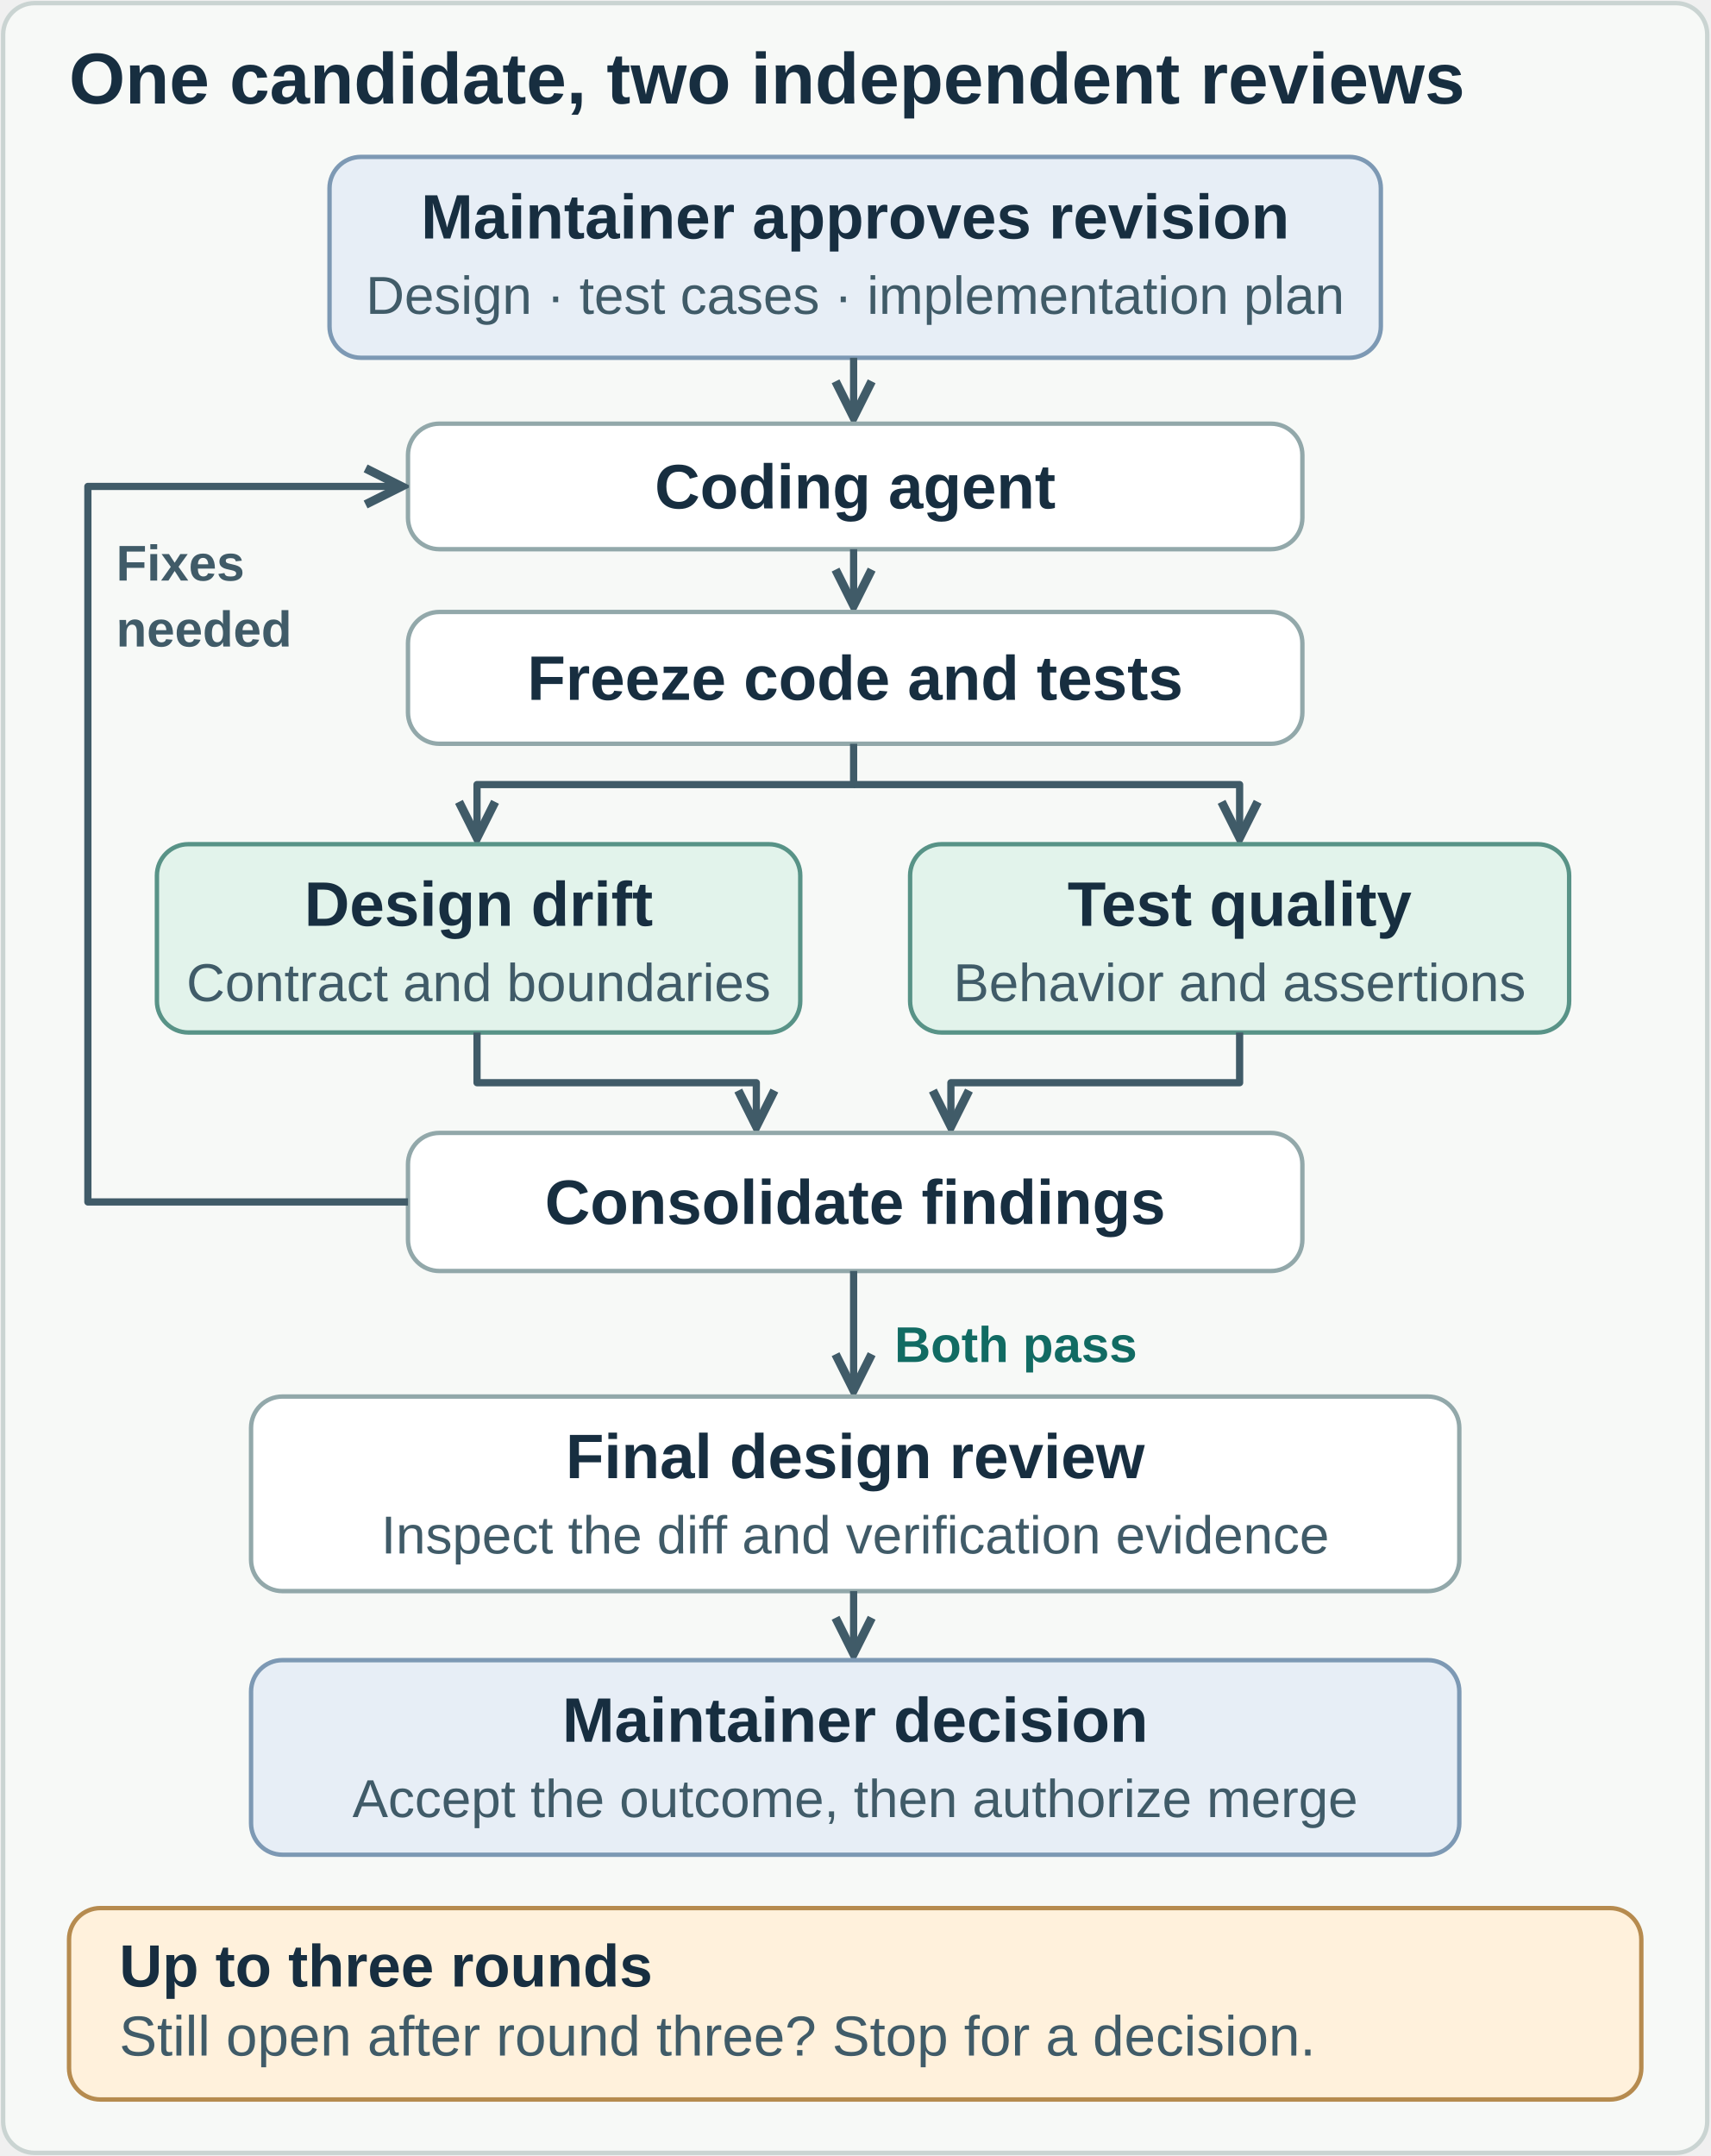
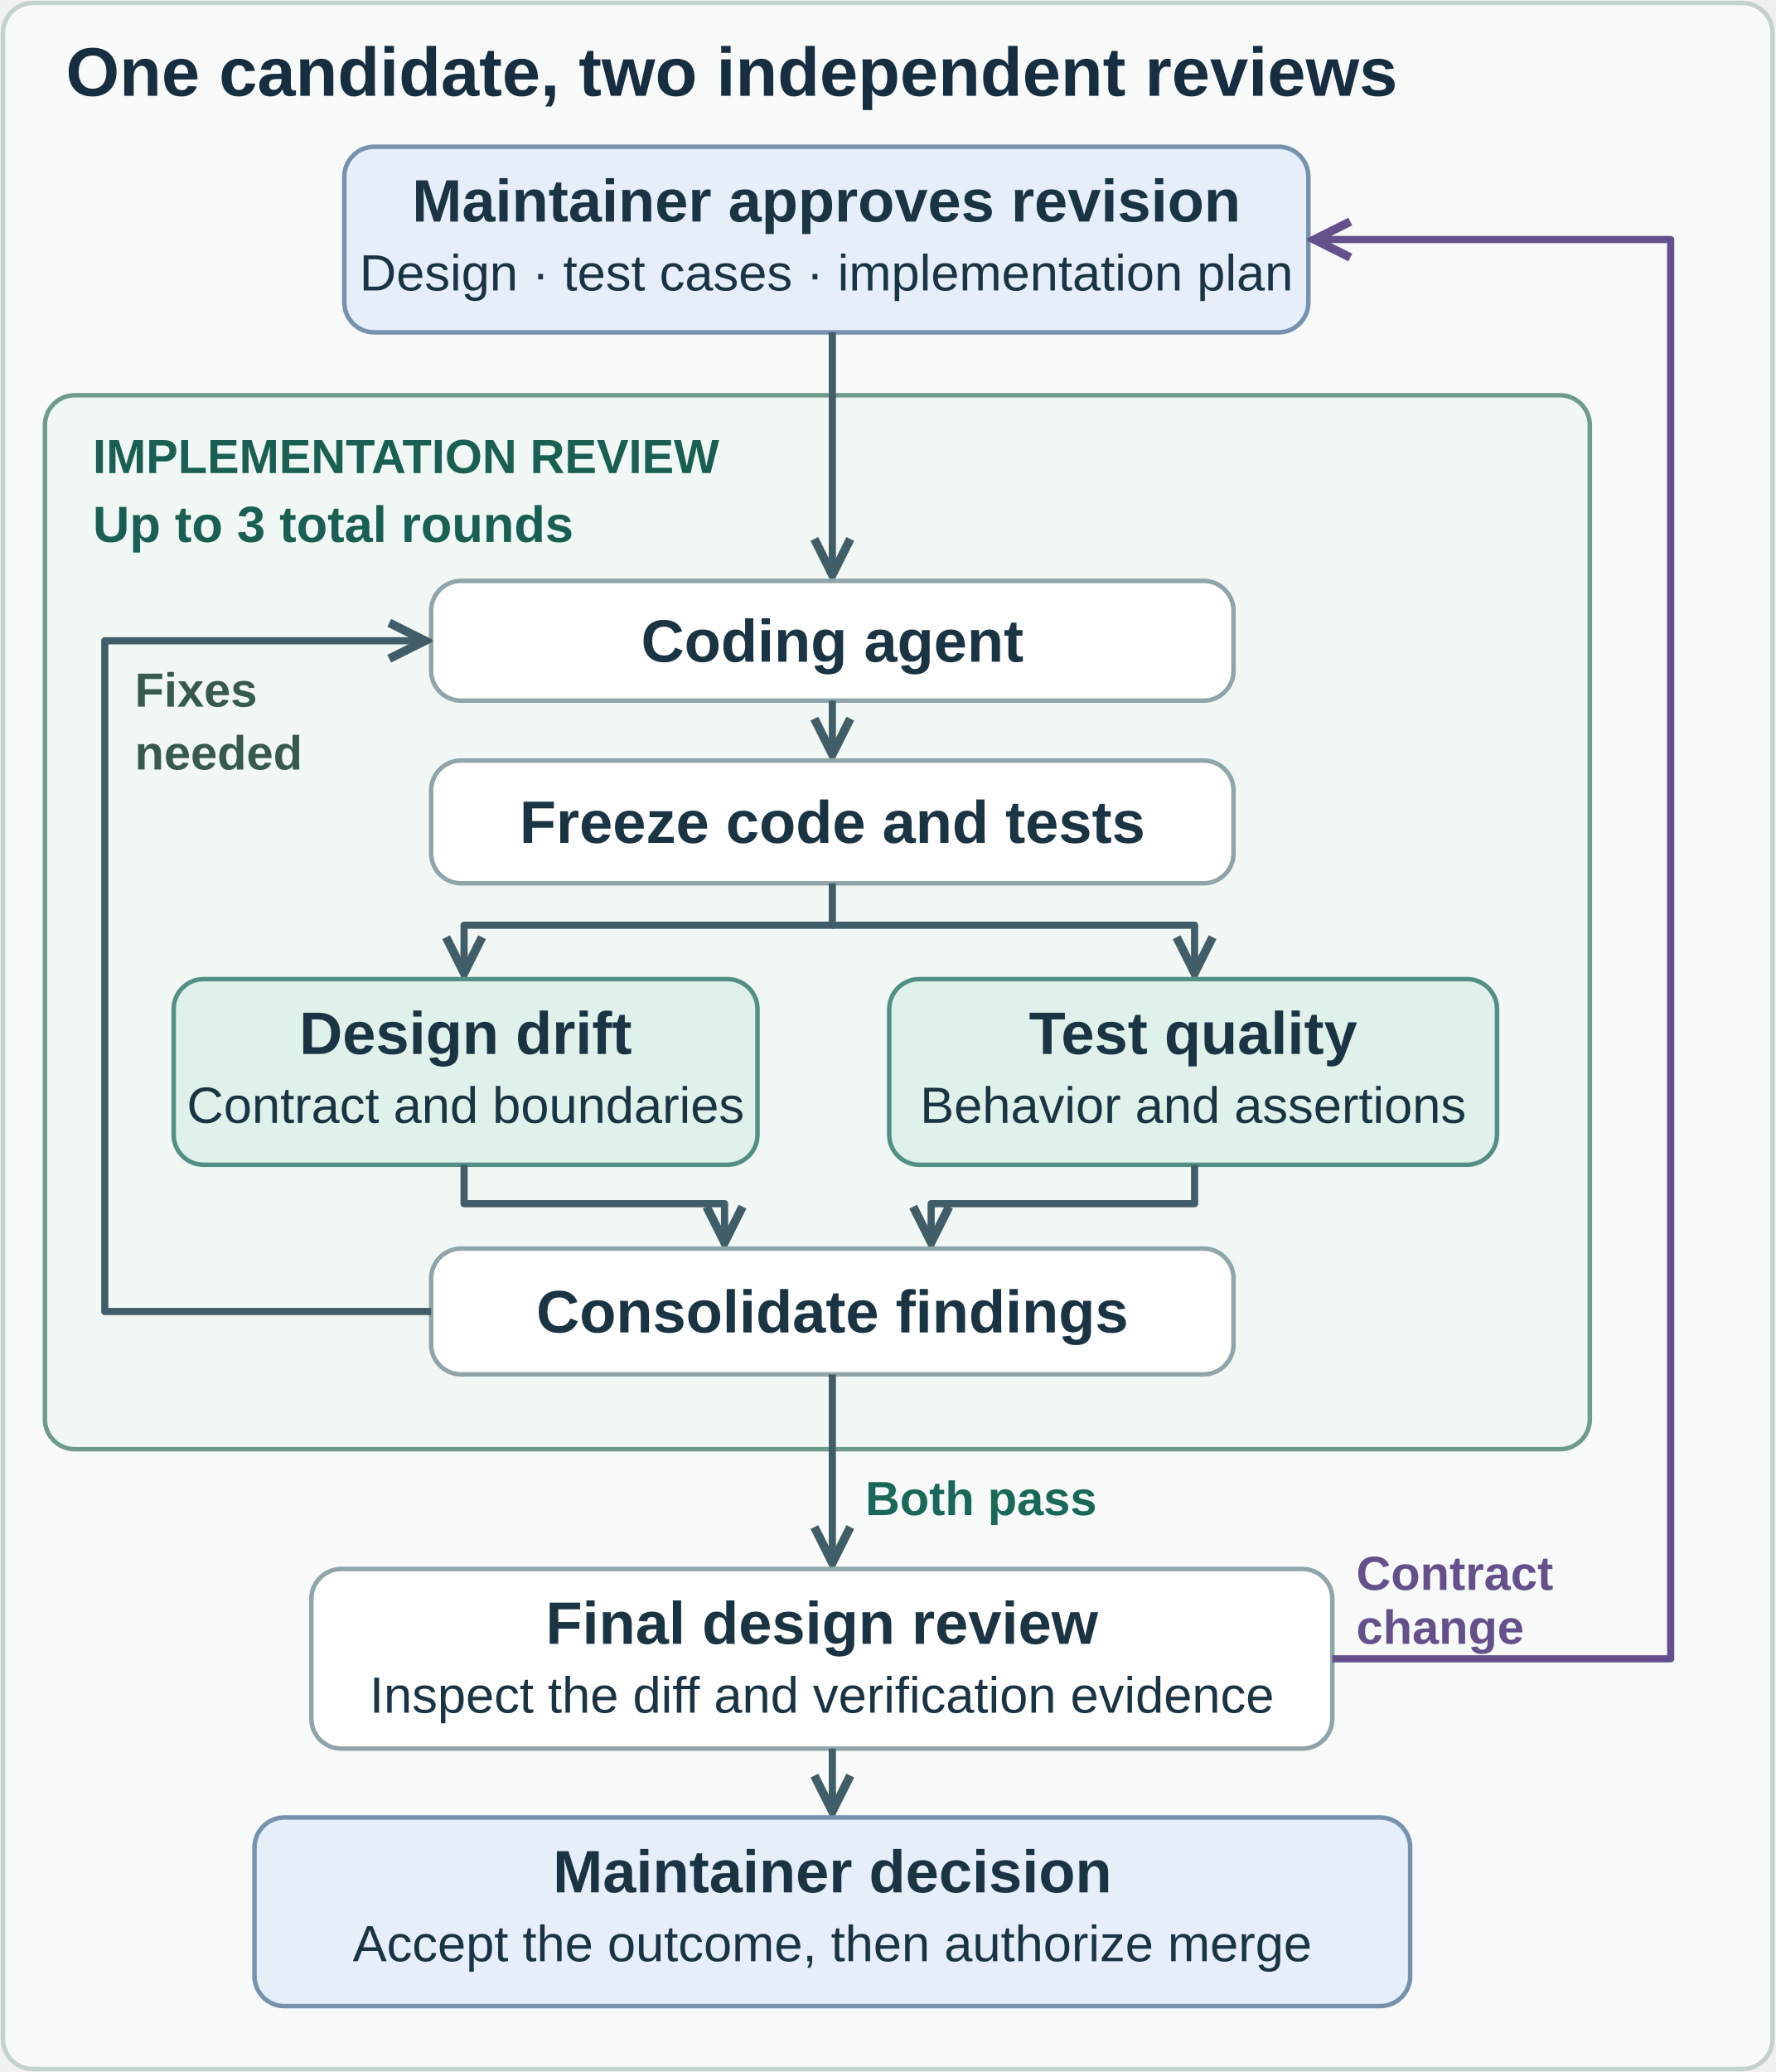
- <svg xmlns="http://www.w3.org/2000/svg" width="545" height="687" viewBox="0 0 545 687" role="img" aria-labelledby="title desc">
+ <svg xmlns="http://www.w3.org/2000/svg" width="593" height="692" viewBox="0 0 593 692" role="img" aria-labelledby="title desc">
  <defs>
-     <marker id="arrow" markerWidth="7" markerHeight="7" refX="6" refY="3.5" orient="auto">
-       <path d="M1 1 L6 3.5 L1 6" fill="none" stroke="#405b68" stroke-width="1.2" />
+     <marker id="ink" markerWidth="7" markerHeight="7" refX="6" refY="3.5" orient="auto">
+       <path d="M1 1 L6 3.5 L1 6" fill="none" stroke="#415e68" stroke-width="1.2" />
+     </marker>
+     <marker id="return" markerWidth="7" markerHeight="7" refX="6" refY="3.5" orient="auto">
+       <path d="M1 1 L6 3.5 L1 6" fill="none" stroke="#64518c" stroke-width="1.2" />
    </marker>
  </defs>
-   <rect x="1" y="1" width="543" height="685" rx="10" fill="#f7f9f7" stroke="#cad4d2" stroke-width="1.4" />
-   <text x="22" y="33" text-anchor="start" font-family="Arial, Helvetica, sans-serif" font-size="23" font-weight="700" fill="#172e40">One candidate, two independent reviews</text>
-   <rect x="105" y="50" width="335" height="64" rx="10" fill="#e7eef6" stroke="#7d99b4" stroke-width="1.4" />
-   <text x="272.5" y="76" text-anchor="middle" font-family="Arial, Helvetica, sans-serif" font-size="20" font-weight="700" fill="#172e40">Maintainer approves revision</text>
-   <text x="272.5" y="100" text-anchor="middle" font-family="Arial, Helvetica, sans-serif" font-size="17" font-weight="400" fill="#405b68">Design · test cases · implementation plan</text>
-   <path d="M272 114 V133" fill="none" stroke="#405b68" stroke-width="2.3" stroke-linejoin="round" marker-end="url(#arrow)" />
-   <rect x="130" y="135" width="285" height="40" rx="10" fill="#fff" stroke="#92a8aa" stroke-width="1.4" />
-   <text x="272.5" y="162.0" text-anchor="middle" font-family="Arial, Helvetica, sans-serif" font-size="20" font-weight="700" fill="#172e40">Coding agent</text>
-   <path d="M272 175 V193" fill="none" stroke="#405b68" stroke-width="2.3" stroke-linejoin="round" marker-end="url(#arrow)" />
-   <rect x="130" y="195" width="285" height="42" rx="10" fill="#fff" stroke="#92a8aa" stroke-width="1.4" />
-   <text x="272.5" y="223.0" text-anchor="middle" font-family="Arial, Helvetica, sans-serif" font-size="20" font-weight="700" fill="#172e40">Freeze code and tests</text>
-   <path d="M272 237 V250 H152 V267" fill="none" stroke="#405b68" stroke-width="2.3" stroke-linejoin="round" marker-end="url(#arrow)" />
-   <path d="M272 250 H395 V267" fill="none" stroke="#405b68" stroke-width="2.3" stroke-linejoin="round" marker-end="url(#arrow)" />
-   <rect x="50" y="269" width="205" height="60" rx="10" fill="#e2f3eb" stroke="#589387" stroke-width="1.4" />
-   <text x="152.5" y="295" text-anchor="middle" font-family="Arial, Helvetica, sans-serif" font-size="20" font-weight="700" fill="#172e40">Design drift</text>
-   <text x="152.5" y="319" text-anchor="middle" font-family="Arial, Helvetica, sans-serif" font-size="17" font-weight="400" fill="#405b68">Contract and boundaries</text>
-   <rect x="290" y="269" width="210" height="60" rx="10" fill="#e2f3eb" stroke="#589387" stroke-width="1.4" />
-   <text x="395.0" y="295" text-anchor="middle" font-family="Arial, Helvetica, sans-serif" font-size="20" font-weight="700" fill="#172e40">Test quality</text>
-   <text x="395.0" y="319" text-anchor="middle" font-family="Arial, Helvetica, sans-serif" font-size="17" font-weight="400" fill="#405b68">Behavior and assertions</text>
-   <path d="M152 329 V345 H241 V359" fill="none" stroke="#405b68" stroke-width="2.3" stroke-linejoin="round" marker-end="url(#arrow)" />
-   <path d="M395 329 V345 H303 V359" fill="none" stroke="#405b68" stroke-width="2.3" stroke-linejoin="round" marker-end="url(#arrow)" />
-   <rect x="130" y="361" width="285" height="44" rx="10" fill="#fff" stroke="#92a8aa" stroke-width="1.4" />
-   <text x="272.5" y="390.0" text-anchor="middle" font-family="Arial, Helvetica, sans-serif" font-size="20" font-weight="700" fill="#172e40">Consolidate findings</text>
-   <path d="M130 383 H28 V155 H128" fill="none" stroke="#405b68" stroke-width="2.3" stroke-linejoin="round" marker-end="url(#arrow)" />
-   <text x="37" y="185" text-anchor="start" font-family="Arial, Helvetica, sans-serif" font-size="16" font-weight="700" fill="#405b68">Fixes</text>
-   <text x="37" y="206" text-anchor="start" font-family="Arial, Helvetica, sans-serif" font-size="16" font-weight="700" fill="#405b68">needed</text>
-   <path d="M272 405 V443" fill="none" stroke="#405b68" stroke-width="2.3" stroke-linejoin="round" marker-end="url(#arrow)" />
-   <text x="285" y="434" text-anchor="start" font-family="Arial, Helvetica, sans-serif" font-size="16" font-weight="700" fill="#116b63">Both pass</text>
-   <rect x="80" y="445" width="385" height="62" rx="10" fill="#fff" stroke="#92a8aa" stroke-width="1.4" />
-   <text x="272.5" y="471" text-anchor="middle" font-family="Arial, Helvetica, sans-serif" font-size="20" font-weight="700" fill="#172e40">Final design review</text>
-   <text x="272.5" y="495" text-anchor="middle" font-family="Arial, Helvetica, sans-serif" font-size="17" font-weight="400" fill="#405b68">Inspect the diff and verification evidence</text>
-   <path d="M272 507 V527" fill="none" stroke="#405b68" stroke-width="2.3" stroke-linejoin="round" marker-end="url(#arrow)" />
-   <rect x="80" y="529" width="385" height="62" rx="10" fill="#e7eef6" stroke="#7d99b4" stroke-width="1.4" />
-   <text x="272.5" y="555" text-anchor="middle" font-family="Arial, Helvetica, sans-serif" font-size="20" font-weight="700" fill="#172e40">Maintainer decision</text>
-   <text x="272.5" y="579" text-anchor="middle" font-family="Arial, Helvetica, sans-serif" font-size="17" font-weight="400" fill="#405b68">Accept the outcome, then authorize merge</text>
-   <rect x="22" y="608" width="501" height="61" rx="10" fill="#fff1dc" stroke="#b68b4f" stroke-width="1.4" />
-   <text x="38" y="633" text-anchor="start" font-family="Arial, Helvetica, sans-serif" font-size="19" font-weight="700" fill="#172e40">Up to three rounds</text>
-   <text x="38" y="655" text-anchor="start" font-family="Arial, Helvetica, sans-serif" font-size="18" font-weight="400" fill="#405b68">Still open after round three? Stop for a decision.</text>
+   <rect x="1" y="1" width="591" height="690" rx="10" fill="#f8faf9" stroke="#c5d1cf" stroke-width="1.5" />
+   <text x="22" y="32" fill="#172e40" text-anchor="start" font-family="Arial, Helvetica, sans-serif" font-size="23" font-weight="700">One candidate, two independent reviews</text>
+   <rect x="115" y="49" width="322" height="62" rx="10" fill="#e5eef9" stroke="#7692ae" stroke-width="1.5" />
+   <text x="276" y="74" fill="#1b3443" text-anchor="middle" font-family="Arial, Helvetica, sans-serif" font-size="20" font-weight="700">Maintainer approves revision</text>
+   <text x="276" y="97" fill="#1b3443" text-anchor="middle" font-family="Arial, Helvetica, sans-serif" font-size="17" font-weight="400">Design · test cases · implementation plan</text>
+   <rect x="15" y="132" width="516" height="352" rx="10" fill="#f1f7f4" stroke="#6f9b8c" stroke-width="1.5" />
+   <text x="31" y="158" fill="#195f52" text-anchor="start" font-family="Arial, Helvetica, sans-serif" font-size="16" font-weight="700">IMPLEMENTATION REVIEW</text>
+   <text x="31" y="181" fill="#195f52" text-anchor="start" font-family="Arial, Helvetica, sans-serif" font-size="17" font-weight="700">Up to 3 total rounds</text>
+   <path d="M278 111 V192" fill="none" stroke="#415e68" stroke-width="2.4" stroke-linejoin="round" marker-end="url(#ink)" />
+   <rect x="144" y="194" width="268" height="40" rx="10" fill="#ffffff" stroke="#8fa5aa" stroke-width="1.5" />
+   <text x="278" y="221" fill="#1b3443" text-anchor="middle" font-family="Arial, Helvetica, sans-serif" font-size="20" font-weight="700">Coding agent</text>
+   <path d="M278 234 V252" fill="none" stroke="#415e68" stroke-width="2.4" stroke-linejoin="round" marker-end="url(#ink)" />
+   <rect x="144" y="254" width="268" height="41" rx="10" fill="#ffffff" stroke="#8fa5aa" stroke-width="1.5" />
+   <text x="278" y="281.5" fill="#1b3443" text-anchor="middle" font-family="Arial, Helvetica, sans-serif" font-size="20" font-weight="700">Freeze code and tests</text>
+   <path d="M278 295 V309 H155 V325" fill="none" stroke="#415e68" stroke-width="2.4" stroke-linejoin="round" marker-end="url(#ink)" />
+   <path d="M278 309 H399 V325" fill="none" stroke="#415e68" stroke-width="2.4" stroke-linejoin="round" marker-end="url(#ink)" />
+   <rect x="58" y="327" width="195" height="62" rx="10" fill="#dff1ea" stroke="#548f84" stroke-width="1.5" />
+   <text x="155.5" y="352" fill="#1b3443" text-anchor="middle" font-family="Arial, Helvetica, sans-serif" font-size="20" font-weight="700">Design drift</text>
+   <text x="155.5" y="375" fill="#1b3443" text-anchor="middle" font-family="Arial, Helvetica, sans-serif" font-size="17" font-weight="400">Contract and boundaries</text>
+   <rect x="297" y="327" width="203" height="62" rx="10" fill="#dff1ea" stroke="#548f84" stroke-width="1.5" />
+   <text x="398.5" y="352" fill="#1b3443" text-anchor="middle" font-family="Arial, Helvetica, sans-serif" font-size="20" font-weight="700">Test quality</text>
+   <text x="398.5" y="375" fill="#1b3443" text-anchor="middle" font-family="Arial, Helvetica, sans-serif" font-size="17" font-weight="400">Behavior and assertions</text>
+   <path d="M155 389 V402 H242 V415" fill="none" stroke="#415e68" stroke-width="2.4" stroke-linejoin="round" marker-end="url(#ink)" />
+   <path d="M399 389 V402 H311 V415" fill="none" stroke="#415e68" stroke-width="2.4" stroke-linejoin="round" marker-end="url(#ink)" />
+   <rect x="144" y="417" width="268" height="42" rx="10" fill="#ffffff" stroke="#8fa5aa" stroke-width="1.5" />
+   <text x="278" y="445" fill="#1b3443" text-anchor="middle" font-family="Arial, Helvetica, sans-serif" font-size="20" font-weight="700">Consolidate findings</text>
+   <path d="M144 438 H35 V214 H142" fill="none" stroke="#415e68" stroke-width="2.4" stroke-linejoin="round" marker-end="url(#ink)" />
+   <text x="45" y="236" fill="#38594e" text-anchor="start" font-family="Arial, Helvetica, sans-serif" font-size="16" font-weight="700">Fixes</text>
+   <text x="45" y="257" fill="#38594e" text-anchor="start" font-family="Arial, Helvetica, sans-serif" font-size="16" font-weight="700">needed</text>
+   <path d="M278 459 V522" fill="none" stroke="#415e68" stroke-width="2.4" stroke-linejoin="round" marker-end="url(#ink)" />
+   <text x="289" y="506" fill="#196858" text-anchor="start" font-family="Arial, Helvetica, sans-serif" font-size="16" font-weight="700">Both pass</text>
+   <rect x="104" y="524" width="341" height="60" rx="10" fill="#ffffff" stroke="#8fa5aa" stroke-width="1.5" />
+   <text x="274.5" y="549" fill="#1b3443" text-anchor="middle" font-family="Arial, Helvetica, sans-serif" font-size="20" font-weight="700">Final design review</text>
+   <text x="274.5" y="572" fill="#1b3443" text-anchor="middle" font-family="Arial, Helvetica, sans-serif" font-size="17" font-weight="400">Inspect the diff and verification evidence</text>
+   <path d="M445 554 H558 V80 H439" fill="none" stroke="#64518c" stroke-width="2.4" stroke-linejoin="round" marker-end="url(#return)" />
+   <text x="453" y="531" fill="#64518c" text-anchor="start" font-family="Arial, Helvetica, sans-serif" font-size="16" font-weight="700">Contract</text>
+   <text x="453" y="549" fill="#64518c" text-anchor="start" font-family="Arial, Helvetica, sans-serif" font-size="16" font-weight="700">change</text>
+   <path d="M278 584 V605" fill="none" stroke="#415e68" stroke-width="2.4" stroke-linejoin="round" marker-end="url(#ink)" />
+   <rect x="85" y="607" width="386" height="63" rx="10" fill="#e5eef9" stroke="#7692ae" stroke-width="1.5" />
+   <text x="278" y="632" fill="#1b3443" text-anchor="middle" font-family="Arial, Helvetica, sans-serif" font-size="20" font-weight="700">Maintainer decision</text>
+   <text x="278" y="655" fill="#1b3443" text-anchor="middle" font-family="Arial, Helvetica, sans-serif" font-size="17" font-weight="400">Accept the outcome, then authorize merge</text>
</svg>
